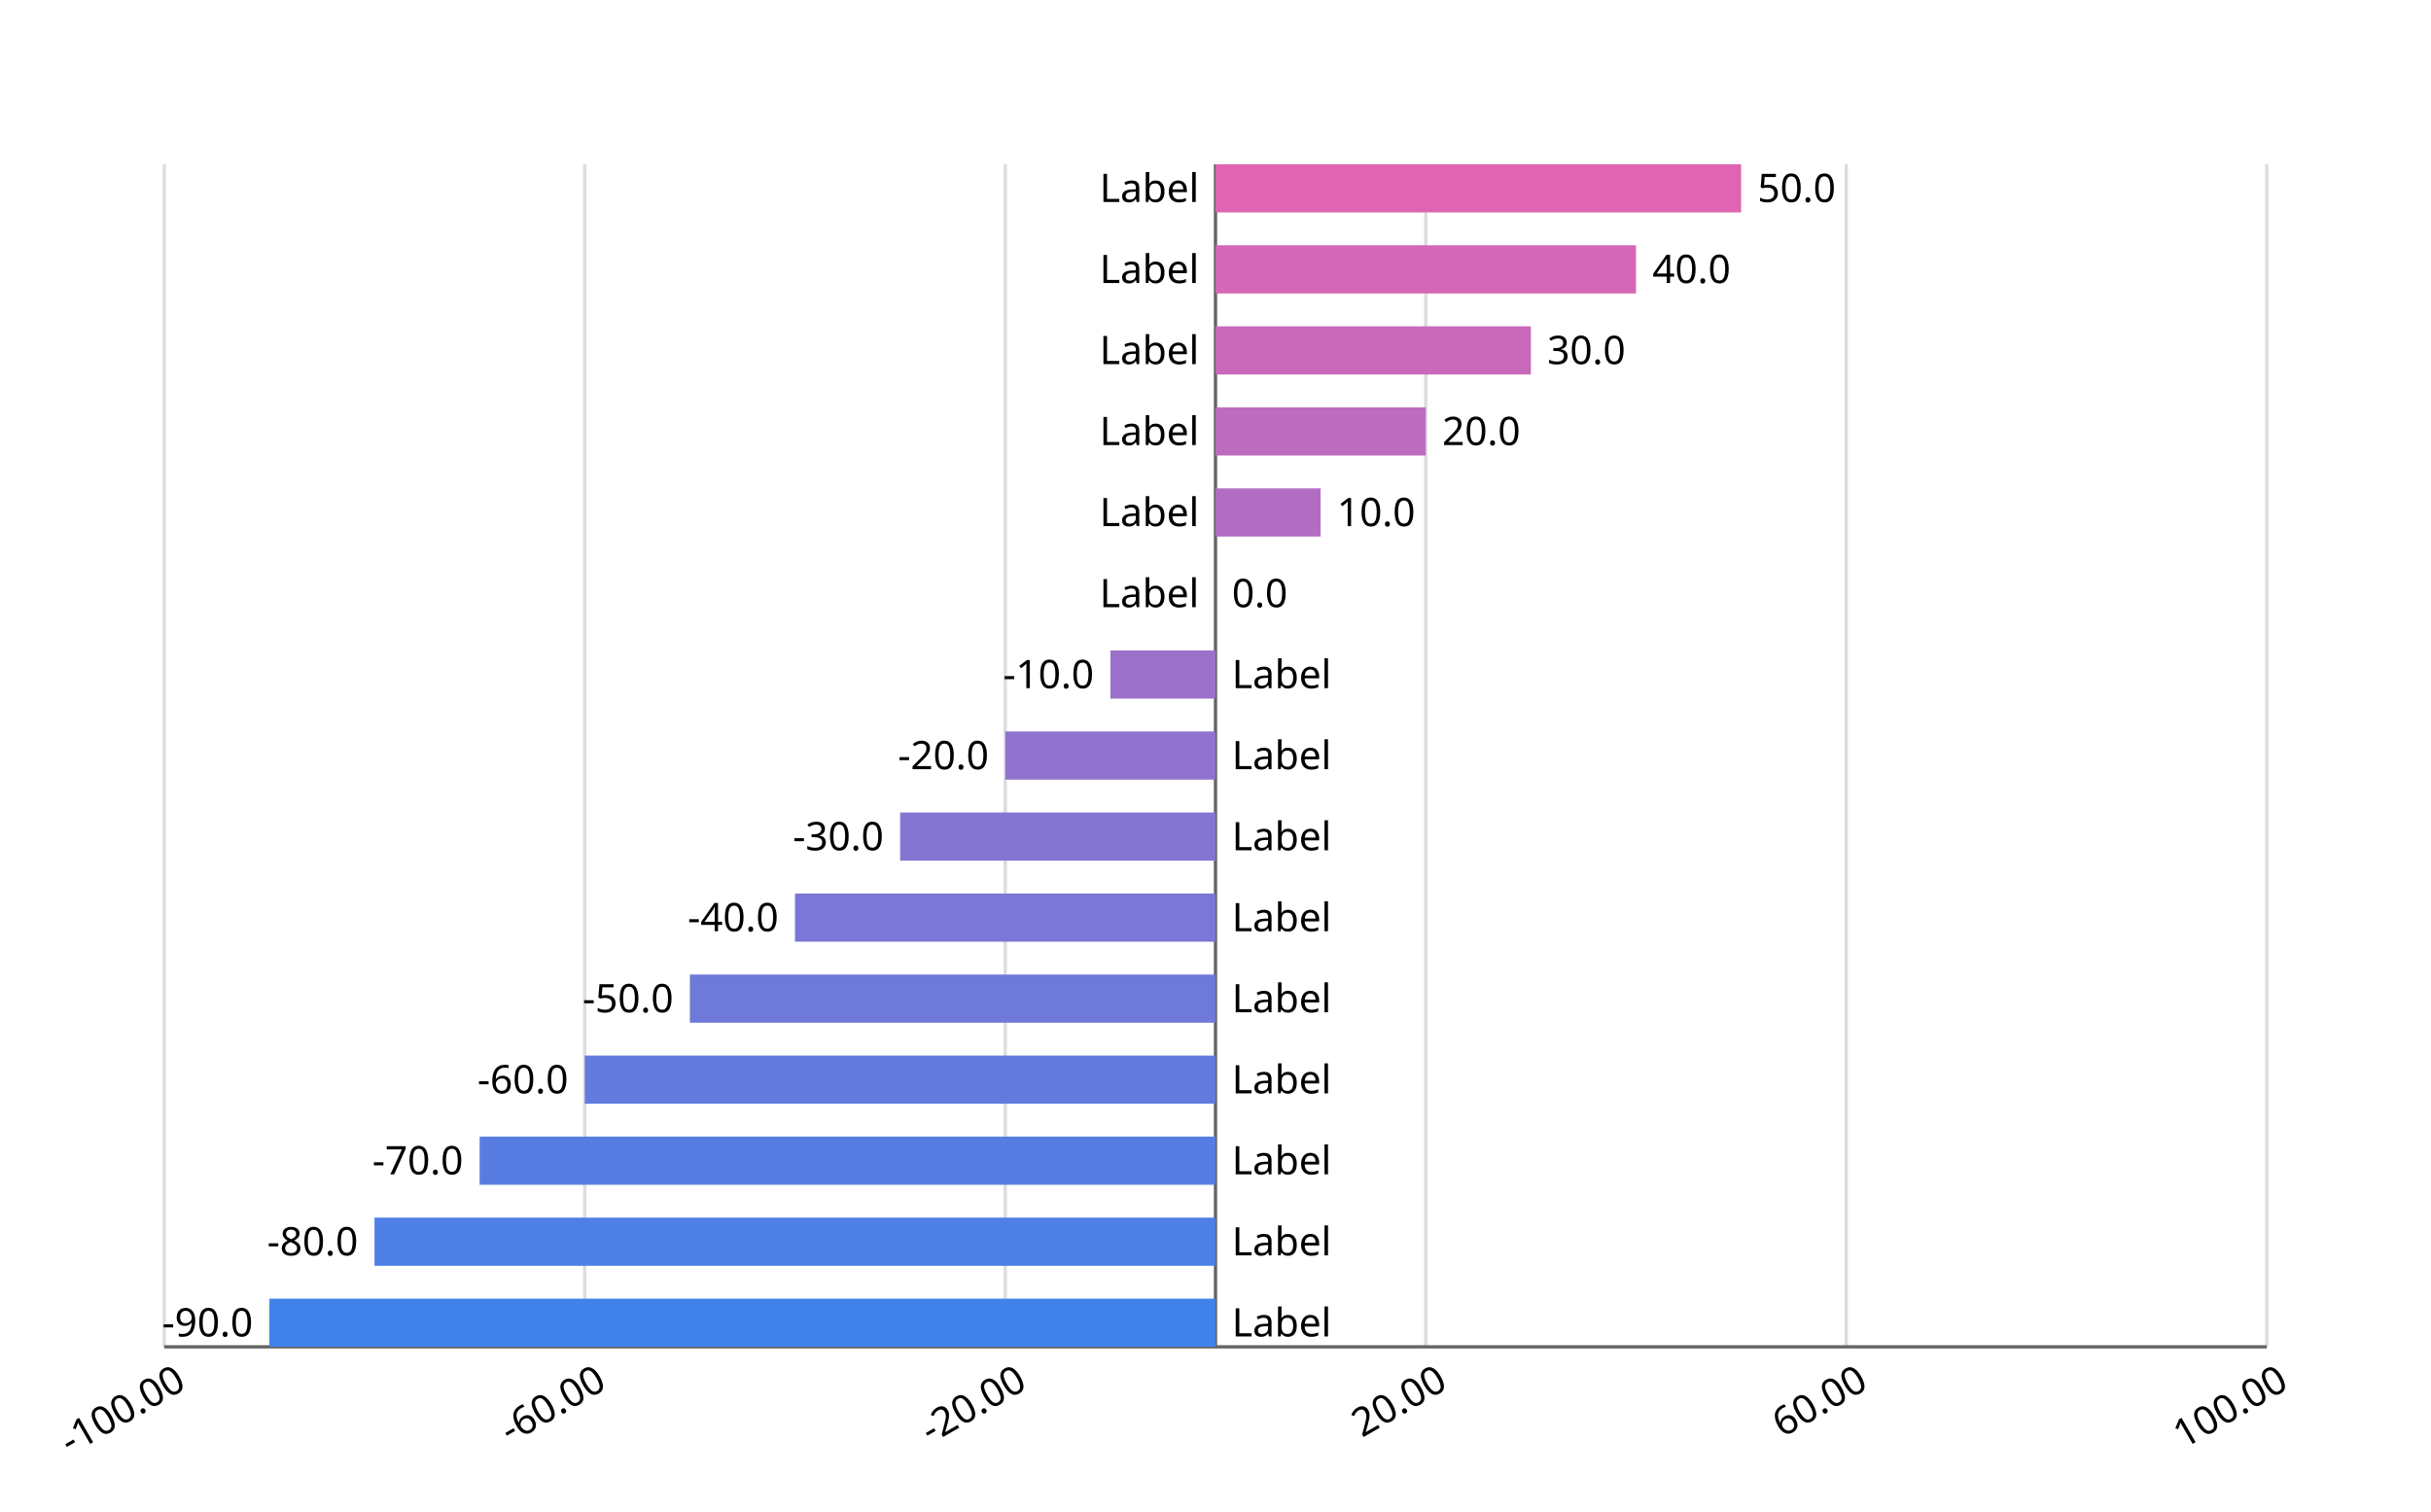
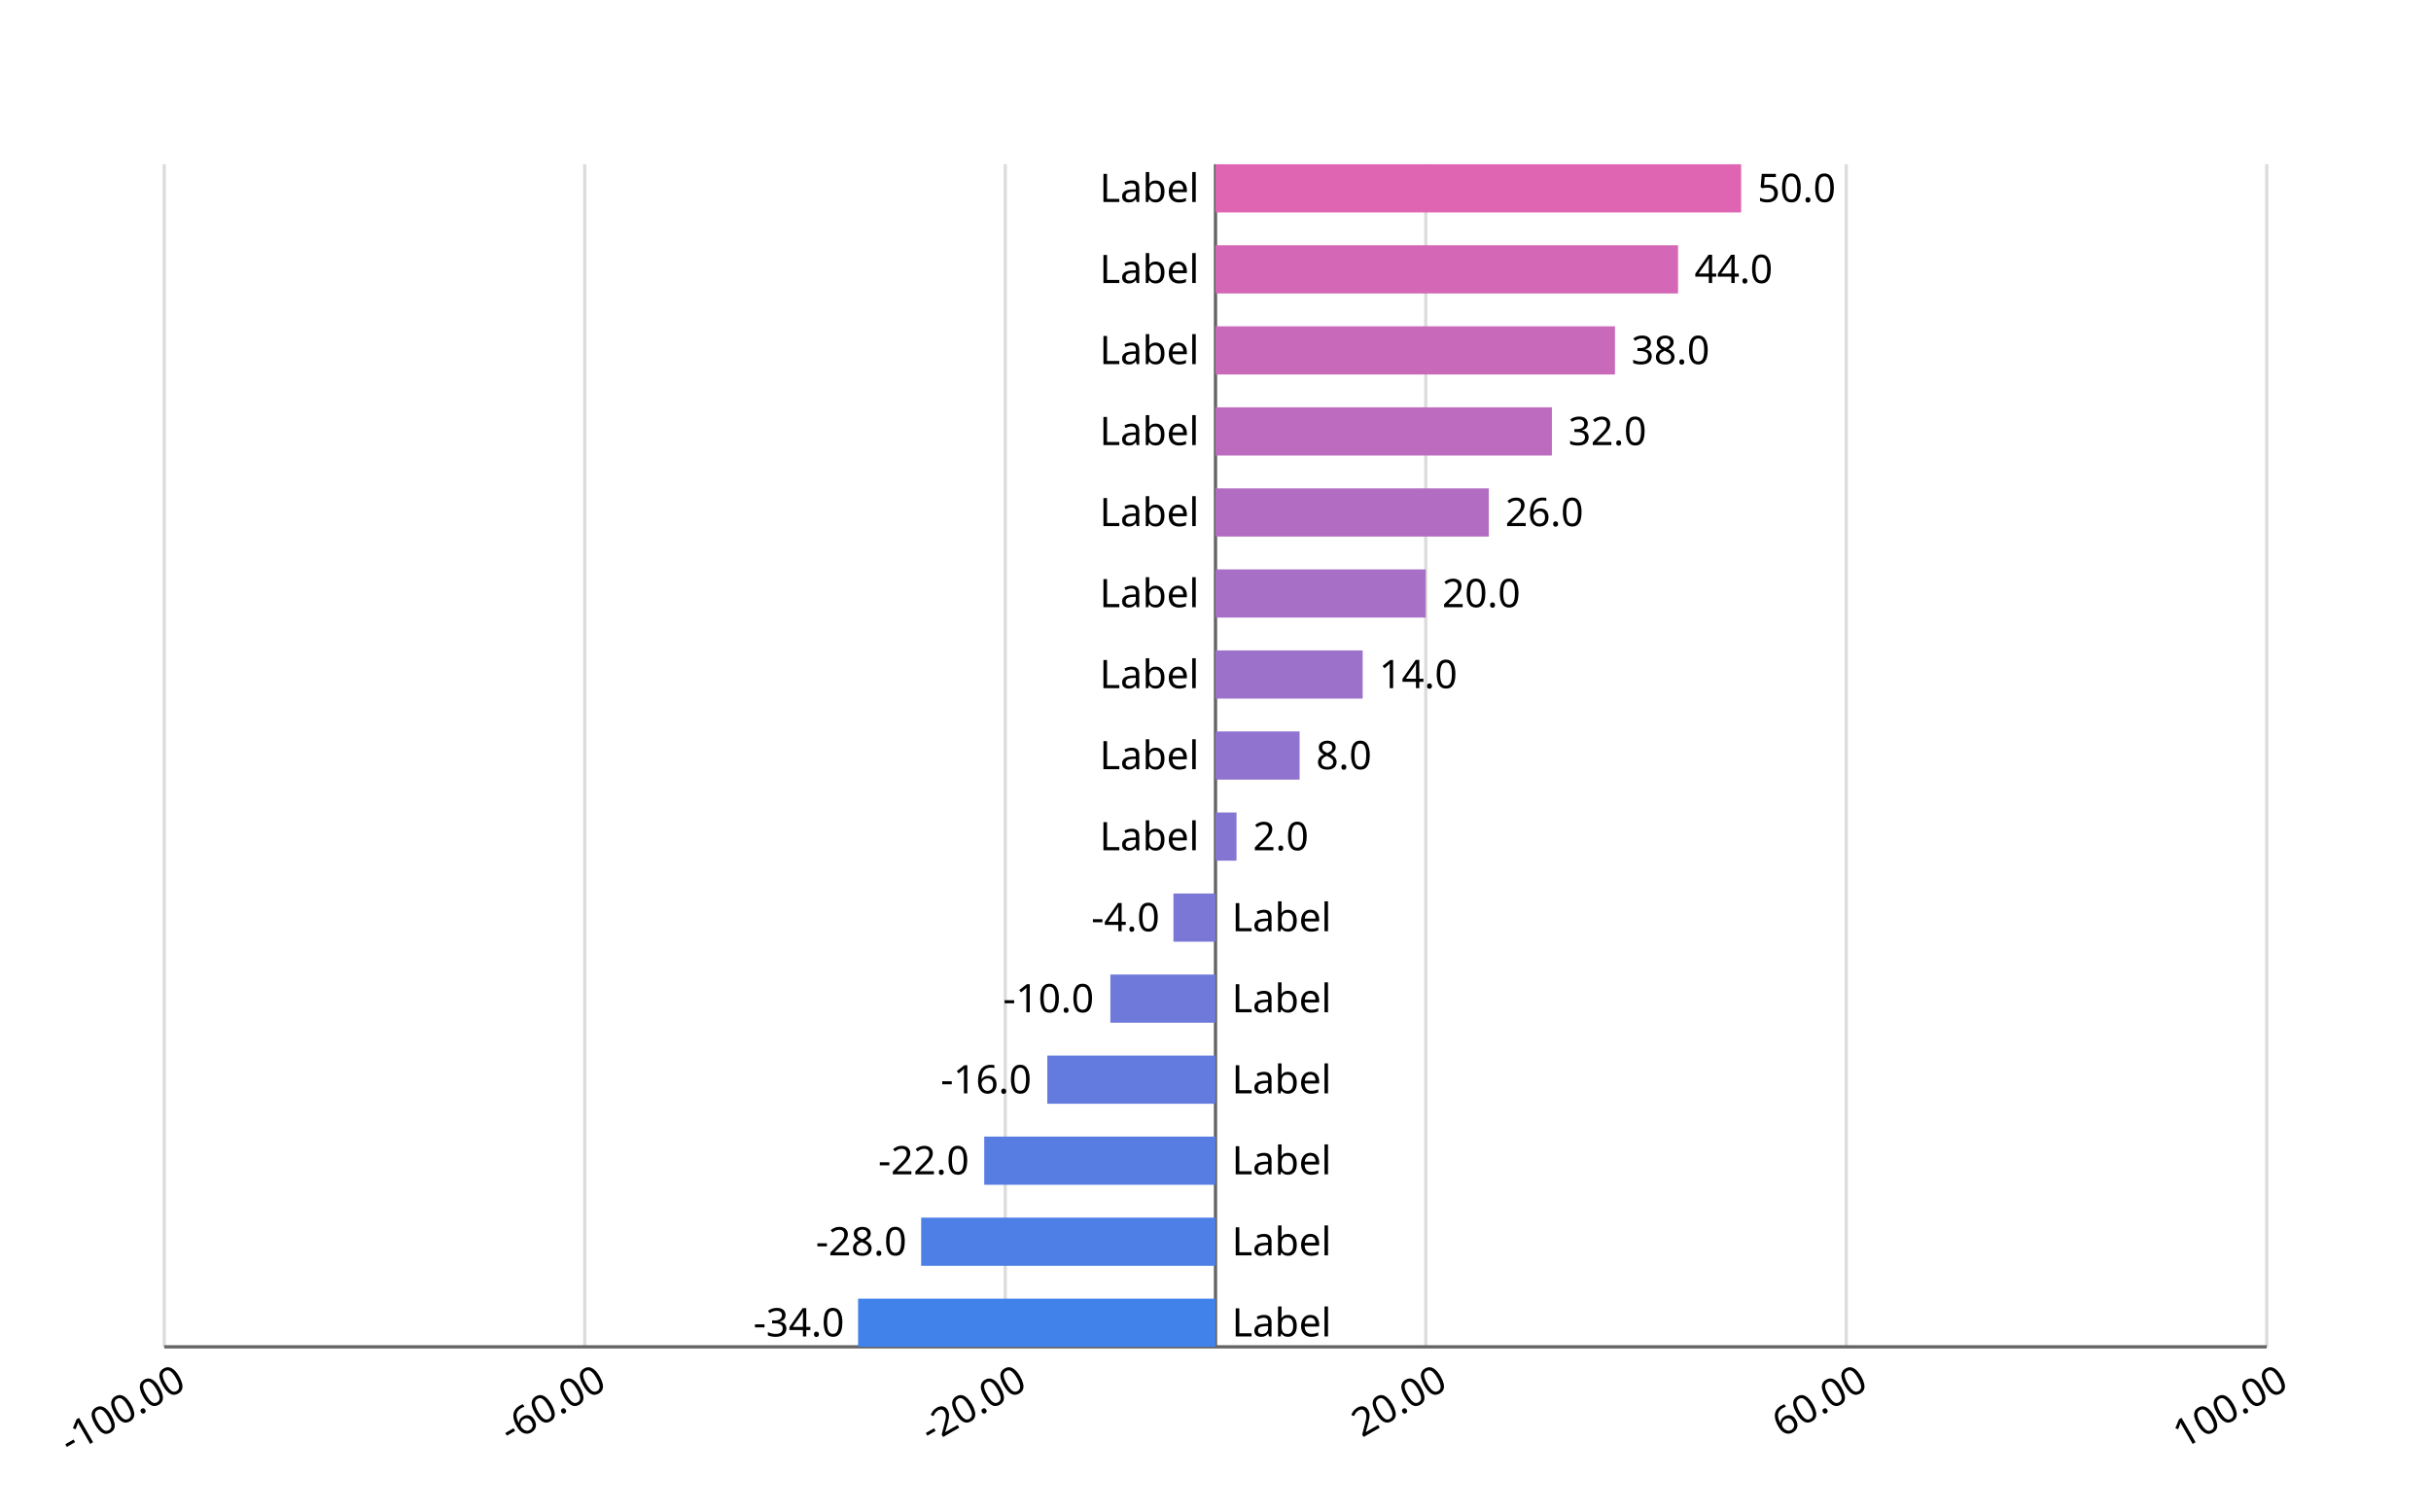
<svg xmlns="http://www.w3.org/2000/svg" style="font-family: sans-serif;" version="1.1" viewBox="0 0 740 460" stroke-width="1">
  <defs>
    <clipPath id="fuckyou">
      <rect x="50" y="50" width="640" height="360" />
    </clipPath>
  </defs>
  <g stroke="#dcdcdc">
    <line x1="50" y1="50" x2="50" y2="410" />
    <line x1="178" y1="50" x2="178" y2="410" />
    <line x1="306" y1="50" x2="306" y2="410" />
    <line x1="434" y1="50" x2="434" y2="410" />
    <line x1="562" y1="50" x2="562" y2="410" />
    <line x1="690" y1="50" x2="690" y2="410" />
  </g>
  <g text-anchor="end" dominant-baseline="hanging" font-size="12">
    <text x="50" y="415" transform="rotate(-30, 50, 410)">  -100.00</text>
    <text x="178" y="415" transform="rotate(-30, 178, 410)">   -60.00</text>
    <text x="306" y="415" transform="rotate(-30, 306, 410)">   -20.00</text>
    <text x="434" y="415" transform="rotate(-30, 434, 410)">    20.00</text>
    <text x="562" y="415" transform="rotate(-30, 562, 410)">    60.00</text>
    <text x="690" y="415" transform="rotate(-30, 690, 410)">   100.00</text>
  </g>
  <g stroke="#646464">
    <line x1="370" y1="50" x2="370" y2="410" />
    <line x1="50" y1="410" x2="690" y2="410" />
  </g>
  <g dominant-baseline="middle" font-size="12">
-     <g dominant-baseline="middle">
+     <g>
      <rect fill="#df65b2" x="370" y="50" width="160" height="14.667" />
      <text x="535" y="57.333">     50.0</text>
-       <rect fill="#d467b6" x="370" y="74.667" width="128" height="14.667" />
-       <text x="503" y="82">     40.0</text>
-       <rect fill="#c969ba" x="370" y="99.333" width="96" height="14.667" />
-       <text x="471" y="106.667">     30.0</text>
-       <rect fill="#bd6bbe" x="370" y="124" width="64" height="14.667" />
-       <text x="439" y="131.333">     20.0</text>
-       <rect fill="#b26dc2" x="370" y="148.667" width="32" height="14.667" />
-       <text x="407" y="156">     10.0</text>
+       <rect fill="#d467b6" x="370" y="74.667" width="140.8" height="14.667" />
+       <text x="515.8" y="82">     44.0</text>
+       <rect fill="#c969ba" x="370" y="99.333" width="121.6" height="14.667" />
+       <text x="496.6" y="106.667">     38.0</text>
+       <rect fill="#bd6bbe" x="370" y="124" width="102.4" height="14.667" />
+       <text x="477.4" y="131.333">     32.0</text>
+       <rect fill="#b26dc2" x="370" y="148.667" width="83.2" height="14.667" />
+       <text x="458.2" y="156">     26.0</text>
+       <rect fill="#a76fc6" x="370" y="173.333" width="64" height="14.667" />
+       <text x="439" y="180.667">     20.0</text>
+       <rect fill="#9c71ca" x="370" y="198" width="44.8" height="14.667" />
+       <text x="419.8" y="205.333">     14.0</text>
+       <rect fill="#9073ce" x="370" y="222.667" width="25.6" height="14.667" />
+       <text x="400.6" y="230">      8.0</text>
+       <rect fill="#8575d2" x="370" y="247.333" width=" 6.4" height="14.667" />
+       <text x="381.4" y="254.667">      2.0</text>
    </g>
-     <rect fill="#a76fc6" x="370" y="173.333" width="-0" height="14.667" />
-     <text x="375" y="180.667">      0.0</text>
-     <g dominant-baseline="middle" text-anchor="end">
-       <rect fill="#9c71ca" x="338" y="198" width="32" height="14.667" />
-       <text x="333" y="205.333">    -10.0</text>
-       <rect fill="#9073ce" x="306" y="222.667" width="64" height="14.667" />
-       <text x="301" y="230">    -20.0</text>
-       <rect fill="#8575d2" x="274" y="247.333" width="96" height="14.667" />
-       <text x="269" y="254.667">    -30.0</text>
-       <rect fill="#7a77d6" x="242" y="272" width="128" height="14.667" />
-       <text x="237" y="279.333">    -40.0</text>
-       <rect fill="#6f79da" x="210" y="296.667" width="160" height="14.667" />
-       <text x="205" y="304">    -50.0</text>
-       <rect fill="#637bde" x="178" y="321.333" width="192" height="14.667" />
-       <text x="173" y="328.667">    -60.0</text>
-       <rect fill="#587de2" x="146" y="346" width="224" height="14.667" />
-       <text x="141" y="353.333">    -70.0</text>
-       <rect fill="#4d7fe6" x="114" y="370.667" width="256" height="14.667" />
-       <text x="109" y="378">    -80.0</text>
-       <rect fill="#4182ea" x="82" y="395.333" width="288" height="14.667" />
-       <text x="77" y="402.667">    -90.0</text>
-       <g dominant-baseline="middle" text-anchor="end">
-         <text x="365" y="57.333">Label</text>
-         <text x="365" y="82">Label</text>
-         <text x="365" y="106.667">Label</text>
-         <text x="365" y="131.333">Label</text>
-         <text x="365" y="156">Label</text>
-       </g>
+     <g text-anchor="end">
+       <rect fill="#7a77d6" x="357.2" y="272" width="12.8" height="14.667" />
+       <text x="353" y="279.333">     -4.0</text>
+       <rect fill="#6f79da" x="338" y="296.667" width="32" height="14.667" />
+       <text x="333" y="304">    -10.0</text>
+       <rect fill="#637bde" x="318.8" y="321.333" width="51.2" height="14.667" />
+       <text x="314" y="328.667">    -16.0</text>
+       <rect fill="#587de2" x="299.6" y="346" width="70.4" height="14.667" />
+       <text x="295" y="353.333">    -22.0</text>
+       <rect fill="#4d7fe6" x="280.4" y="370.667" width="89.6" height="14.667" />
+       <text x="276" y="378">    -28.0</text>
+       <rect fill="#4182ea" x="261.2" y="395.333" width="108.8" height="14.667" />
+       <text x="257" y="402.667">    -34.0</text>
+     </g>
+     <g text-anchor="end">
+       <text x="365" y="57.333">Label</text>
+       <text x="365" y="82">Label</text>
+       <text x="365" y="106.667">Label</text>
+       <text x="365" y="131.333">Label</text>
+       <text x="365" y="156">Label</text>
      <text x="365" y="180.667">Label</text>
-       <g dominant-baseline="middle" text-anchor="start">
-         <text x="375" y="205.333">Label</text>
-         <text x="375" y="230">Label</text>
-         <text x="375" y="254.667">Label</text>
-         <text x="375" y="279.333">Label</text>
-         <text x="375" y="304">Label</text>
-         <text x="375" y="328.667">Label</text>
-         <text x="375" y="353.333">Label</text>
-         <text x="375" y="378">Label</text>
-         <text x="375" y="402.667">Label</text>
-       </g>
+       <text x="365" y="205.333">Label</text>
+       <text x="365" y="230">Label</text>
+       <text x="365" y="254.667">Label</text>
+     </g>
+     <g>
+       <text x="375" y="279.333">Label</text>
+       <text x="375" y="304">Label</text>
+       <text x="375" y="328.667">Label</text>
+       <text x="375" y="353.333">Label</text>
+       <text x="375" y="378">Label</text>
+       <text x="375" y="402.667">Label</text>
    </g>
  </g>
</svg>
